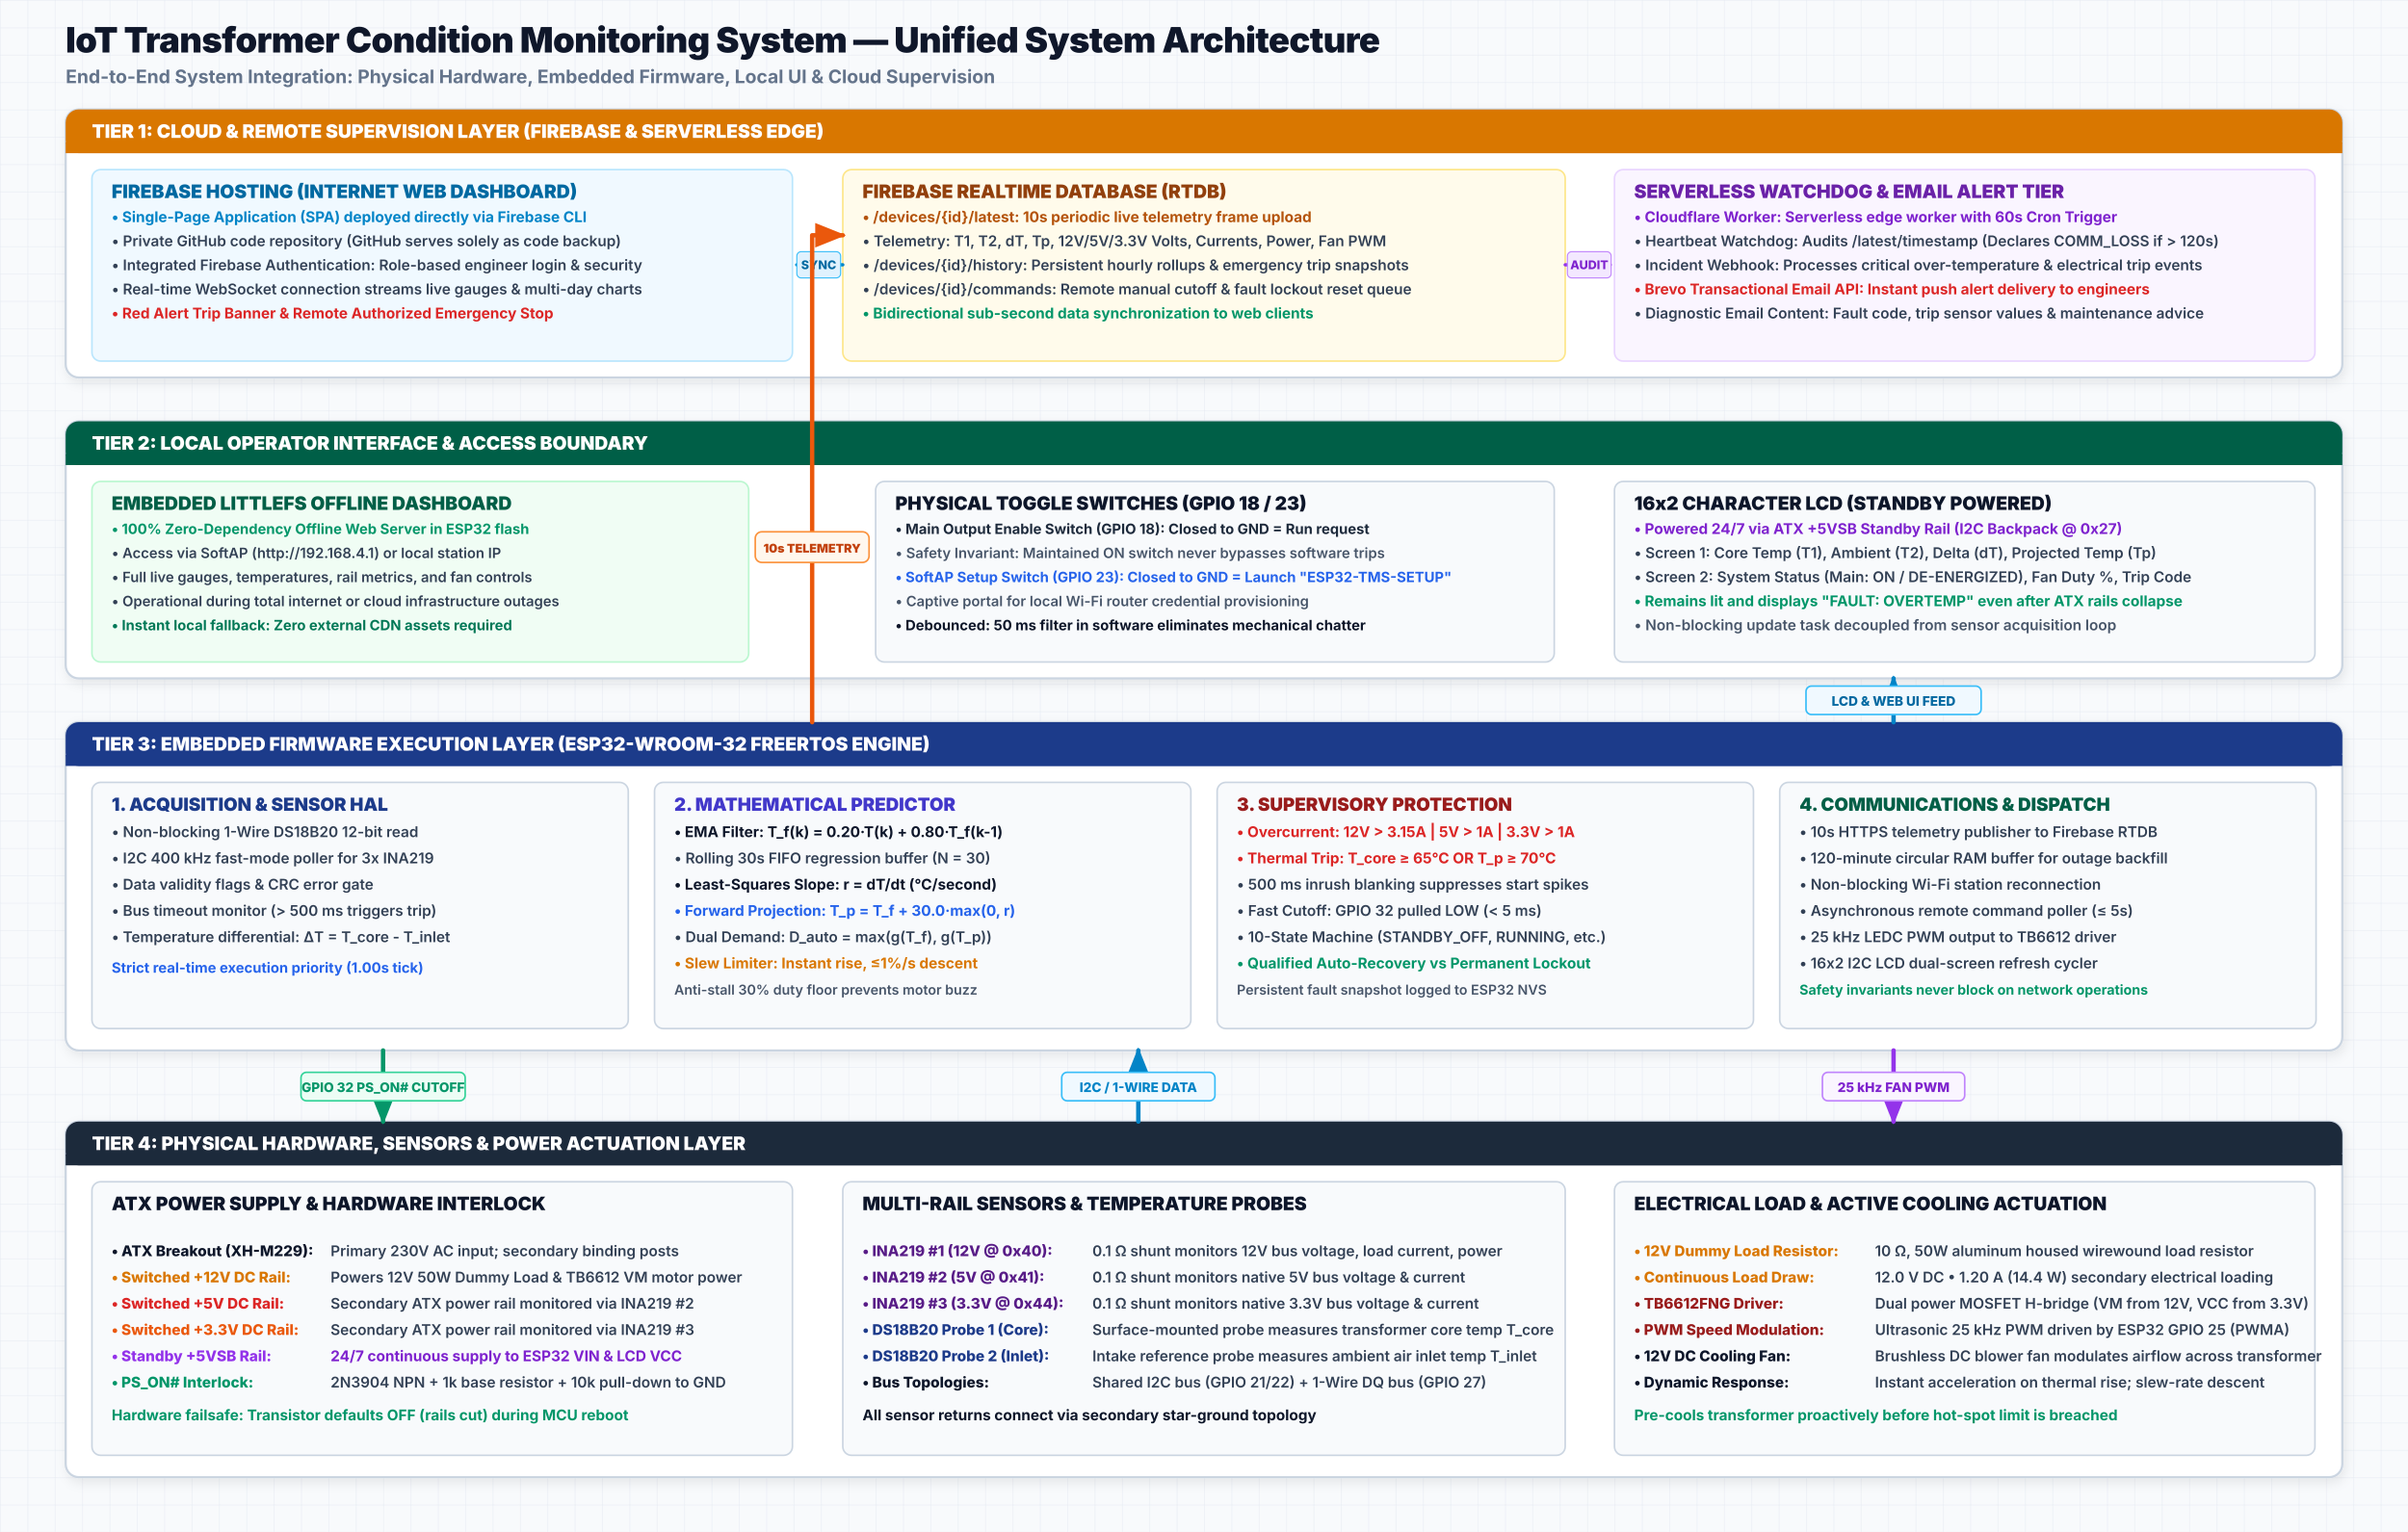
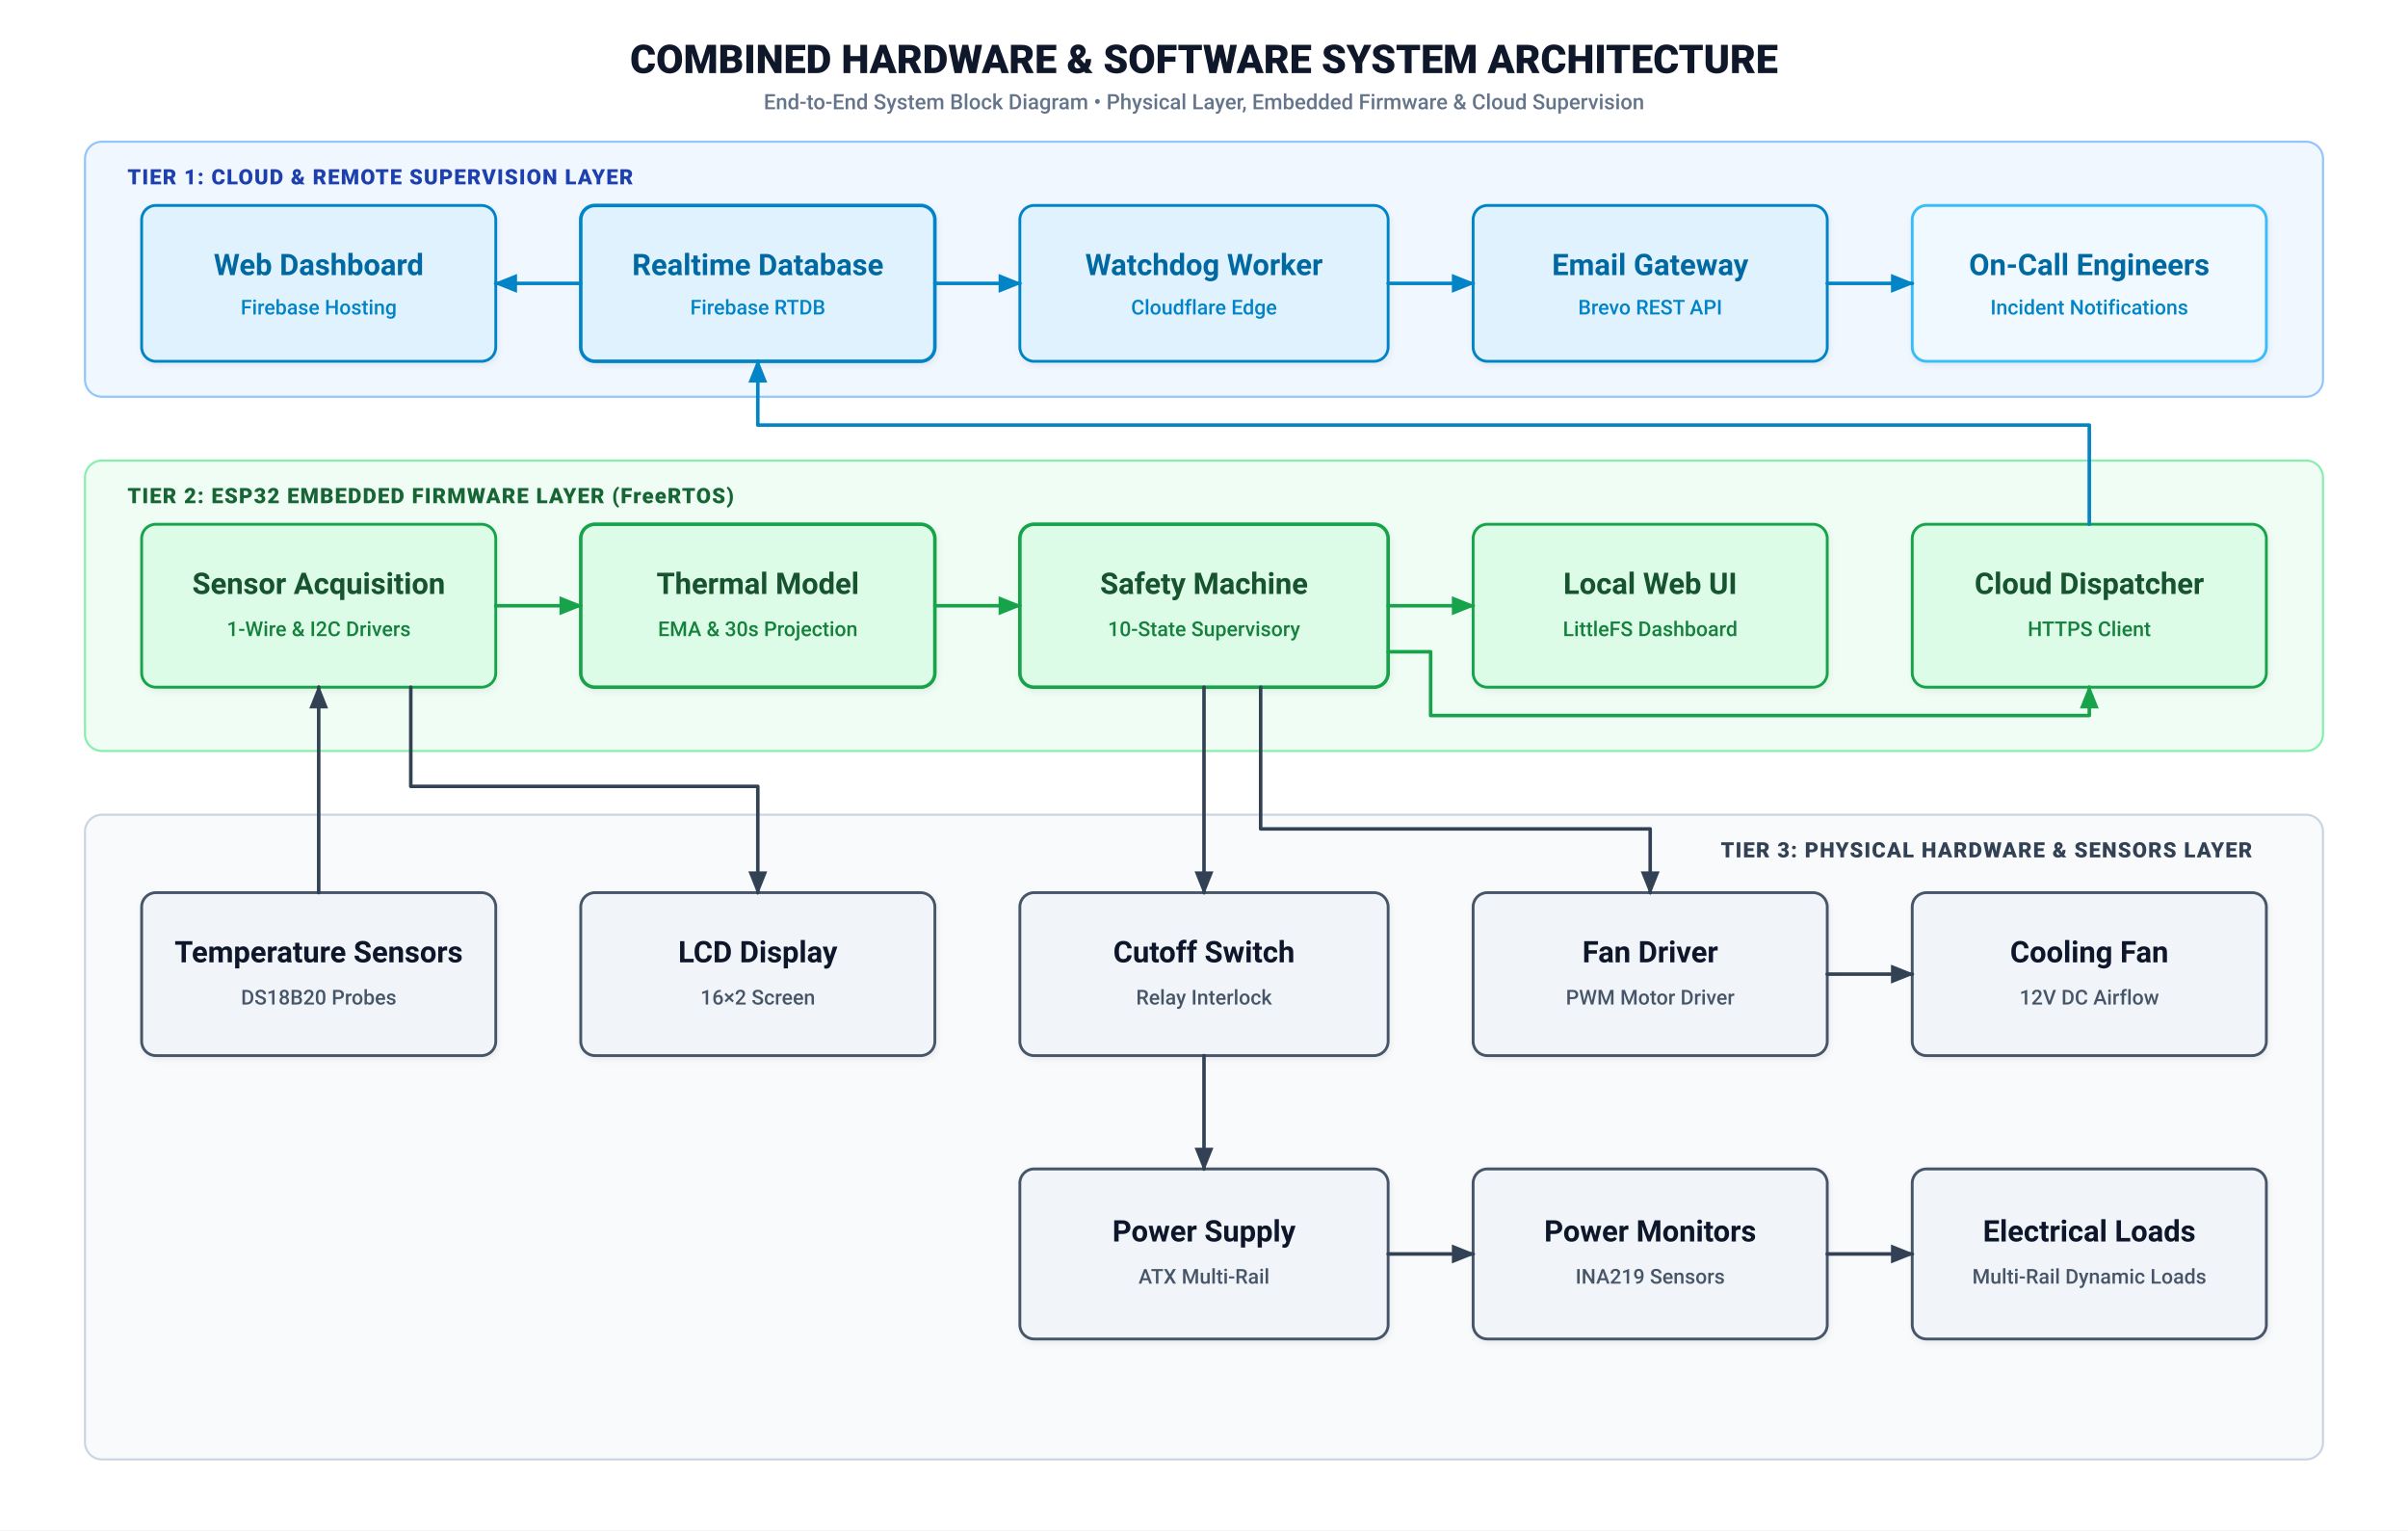
- <svg xmlns="http://www.w3.org/2000/svg" viewBox="0 0 2200 1400" width="2200" height="1400">
+ <svg xmlns="http://www.w3.org/2000/svg" viewBox="0 0 1700 1080" width="1700" height="1080">
  <defs>
-     <pattern id="grid" width="25" height="25" patternUnits="userSpaceOnUse">
-       <path d="M 25 0 L 0 0 0 25" fill="none" stroke="#e2e8f0" stroke-width="0.75" />
-     </pattern>
-     <filter id="shadow" x="-3%" y="-3%" width="108%" height="110%" filterUnits="userSpaceOnUse">
-       <feDropShadow dx="2" dy="4" stdDeviation="5" flood-color="#0f172a" flood-opacity="0.08" />
+     <filter id="shadow" x="-3%" y="-3%" width="106%" height="108%" filterUnits="userSpaceOnUse">
+       <feDropShadow dx="1" dy="2" stdDeviation="2" flood-color="#0f172a" flood-opacity="0.06" />
    </filter>
-     <marker id="arrow" viewBox="0 0 10 10" refX="9" refY="5" markerWidth="7" markerHeight="7" orient="auto-start-reverse">
-       <path d="M 0 1 L 10 5 L 0 9 z" fill="#0f172a" />
+     <marker id="arrow" viewBox="0 0 12 12" refX="10" refY="6" markerWidth="8" markerHeight="8" orient="auto-start-reverse">
+       <path d="M 1 2 L 11 6 L 1 10 z" fill="#334155" />
    </marker>
-     <marker id="arrow-blue" viewBox="0 0 10 10" refX="9" refY="5" markerWidth="7" markerHeight="7" orient="auto-start-reverse">
-       <path d="M 0 1 L 10 5 L 0 9 z" fill="#2563eb" />
+     <marker id="arrow-blue" viewBox="0 0 12 12" refX="10" refY="6" markerWidth="8" markerHeight="8" orient="auto-start-reverse">
+       <path d="M 1 2 L 11 6 L 1 10 z" fill="#0284c7" />
    </marker>
-     <marker id="arrow-cyan" viewBox="0 0 10 10" refX="9" refY="5" markerWidth="7" markerHeight="7" orient="auto-start-reverse">
-       <path d="M 0 1 L 10 5 L 0 9 z" fill="#0284c7" />
-     </marker>
-     <marker id="arrow-green" viewBox="0 0 10 10" refX="9" refY="5" markerWidth="7" markerHeight="7" orient="auto-start-reverse">
-       <path d="M 0 1 L 10 5 L 0 9 z" fill="#059669" />
-     </marker>
-     <marker id="arrow-orange" viewBox="0 0 10 10" refX="9" refY="5" markerWidth="7" markerHeight="7" orient="auto-start-reverse">
-       <path d="M 0 1 L 10 5 L 0 9 z" fill="#ea580c" />
-     </marker>
-     <marker id="arrow-purple" viewBox="0 0 10 10" refX="9" refY="5" markerWidth="7" markerHeight="7" orient="auto-start-reverse">
-       <path d="M 0 1 L 10 5 L 0 9 z" fill="#9333ea" />
-     </marker>
-     <marker id="arrow-red" viewBox="0 0 10 10" refX="9" refY="5" markerWidth="7" markerHeight="7" orient="auto-start-reverse">
-       <path d="M 0 1 L 10 5 L 0 9 z" fill="#dc2626" />
+     <marker id="arrow-green" viewBox="0 0 12 12" refX="10" refY="6" markerWidth="8" markerHeight="8" orient="auto-start-reverse">
+       <path d="M 1 2 L 11 6 L 1 10 z" fill="#16a34a" />
    </marker>
  </defs>
  <style>
    text {
-       font-family: 'Segoe UI', -apple-system, BlinkMacSystemFont, 'Inter', Roboto, sans-serif;
-       user-select: none;
+       font-family: 'Segoe UI', -apple-system, BlinkMacSystemFont, Roboto, sans-serif;
+       text-anchor: middle;
+       dominant-baseline: central;
    }
    .wire {
      fill: none;
+       stroke: #334155;
+       stroke-width: 2.5;
      stroke-linecap: round;
      stroke-linejoin: round;
    }
+     .wire-blue {
+       fill: none;
+       stroke: #0284c7;
+       stroke-width: 2.5;
+       stroke-linecap: round;
+       stroke-linejoin: round;
+     }
+     .wire-green {
+       fill: none;
+       stroke: #16a34a;
+       stroke-width: 2.5;
+       stroke-linecap: round;
+       stroke-linejoin: round;
+     }
+     .tier-header-t1 {
+       font-size: 15px;
+       font-weight: 800;
+       letter-spacing: 0.8px;
+       text-anchor: start;
+       fill: #1e40af;
+     }
+     .tier-header-t2 {
+       font-size: 15px;
+       font-weight: 800;
+       letter-spacing: 0.8px;
+       text-anchor: start;
+       fill: #166534;
+     }
+     .tier-header-t3 {
+       font-size: 15px;
+       font-weight: 800;
+       letter-spacing: 0.8px;
+       text-anchor: end;
+       fill: #334155;
+     }
+     .card-title-t1 {
+       font-size: 21px;
+       font-weight: 700;
+       fill: #0369a1;
+     }
+     .card-sub-t1 {
+       font-size: 14.5px;
+       font-weight: 500;
+       fill: #0284c7;
+     }
+     .card-title-t2 {
+       font-size: 21px;
+       font-weight: 700;
+       fill: #14532d;
+     }
+     .card-sub-t2 {
+       font-size: 14.5px;
+       font-weight: 500;
+       fill: #15803d;
+     }
+     .card-title-t3 {
+       font-size: 21px;
+       font-weight: 700;
+       fill: #0f172a;
+     }
+     .card-sub-t3 {
+       font-size: 14.5px;
+       font-weight: 500;
+       fill: #475569;
+     }
  </style>
-   <rect width="2200" height="1400" fill="#f8fafc" />
-   <rect width="2200" height="1400" fill="url(#grid)" />
-   <g transform="translate(60, 48)">
-     <text font-size="32" font-weight="900" fill="#0f172a" letter-spacing="-0.5px">IoT Transformer Condition Monitoring System — Unified System Architecture</text>
-     <text font-size="17" font-weight="700" fill="#64748b" y="28">End-to-End System Integration: Physical Hardware, Embedded Firmware, Local UI &amp; Cloud Supervision</text>
-   </g>
-   <g transform="translate(60, 100)" filter="url(#shadow)">
-     <rect width="2080" height="245" rx="12" fill="#ffffff" stroke="#cbd5e1" stroke-width="2" />
-     <rect width="2080" height="40" rx="12" fill="#d97706" />
-     <rect x="0" y="30" width="2080" height="10" fill="#d97706" />
-     <text x="24" y="26" font-size="17" font-weight="900" fill="#ffffff">TIER 1: CLOUD &amp; REMOTE SUPERVISION LAYER (FIREBASE &amp; SERVERLESS EDGE)</text>
-     <g transform="translate(24, 55)">
-       <rect width="640" height="175" rx="8" fill="#f0f9ff" stroke="#bae6fd" stroke-width="1.5" />
-       <text x="18" y="26" font-size="17" font-weight="900" fill="#0369a1">FIREBASE HOSTING (INTERNET WEB DASHBOARD)</text>
-       <text x="18" y="48" font-size="13.5" font-weight="700" fill="#0284c7">• Single-Page Application (SPA) deployed directly via Firebase CLI</text>
-       <text x="18" y="70" font-size="13.5" font-weight="600" fill="#334155">• Private GitHub code repository (GitHub serves solely as code backup)</text>
-       <text x="18" y="92" font-size="13.5" font-weight="600" fill="#334155">• Integrated Firebase Authentication: Role-based engineer login &amp; security</text>
-       <text x="18" y="114" font-size="13.5" font-weight="600" fill="#334155">• Real-time WebSocket connection streams live gauges &amp; multi-day charts</text>
-       <text x="18" y="136" font-size="13.5" font-weight="700" fill="#dc2626">• Red Alert Trip Banner &amp; Remote Authorized Emergency Stop</text>
-     </g>
-     <g transform="translate(710, 55)">
-       <rect width="660" height="175" rx="8" fill="#fffbeb" stroke="#fde68a" stroke-width="1.5" />
-       <text x="18" y="26" font-size="17" font-weight="900" fill="#92400e">FIREBASE REALTIME DATABASE (RTDB)</text>
-       <text x="18" y="48" font-size="13.5" font-weight="700" fill="#b45309">• /devices/{id}/latest: 10s periodic live telemetry frame upload</text>
-       <text x="18" y="70" font-size="13.5" font-weight="600" fill="#334155">• Telemetry: T1, T2, dT, Tp, 12V/5V/3.3V Volts, Currents, Power, Fan PWM</text>
-       <text x="18" y="92" font-size="13.5" font-weight="600" fill="#334155">• /devices/{id}/history: Persistent hourly rollups &amp; emergency trip snapshots</text>
-       <text x="18" y="114" font-size="13.5" font-weight="600" fill="#334155">• /devices/{id}/commands: Remote manual cutoff &amp; fault lockout reset queue</text>
-       <text x="18" y="136" font-size="13.5" font-weight="700" fill="#059669">• Bidirectional sub-second data synchronization to web clients</text>
-     </g>
-     <g transform="translate(1415, 55)">
-       <rect width="640" height="175" rx="8" fill="#faf5ff" stroke="#e9d5ff" stroke-width="1.5" />
-       <text x="18" y="26" font-size="17" font-weight="900" fill="#6b21a8">SERVERLESS WATCHDOG &amp; EMAIL ALERT TIER</text>
-       <text x="18" y="48" font-size="13.5" font-weight="700" fill="#7e22ce">• Cloudflare Worker: Serverless edge worker with 60s Cron Trigger</text>
-       <text x="18" y="70" font-size="13.5" font-weight="600" fill="#334155">• Heartbeat Watchdog: Audits /latest/timestamp (Declares COMM_LOSS if &gt; 120s)</text>
-       <text x="18" y="92" font-size="13.5" font-weight="600" fill="#334155">• Incident Webhook: Processes critical over-temperature &amp; electrical trip events</text>
-       <text x="18" y="114" font-size="13.5" font-weight="700" fill="#dc2626">• Brevo Transactional Email API: Instant push alert delivery to engineers</text>
-       <text x="18" y="136" font-size="13.5" font-weight="600" fill="#334155">• Diagnostic Email Content: Fault code, trip sensor values &amp; maintenance advice</text>
-     </g>
-     <path class="wire" stroke="#0284c7" stroke-width="3" marker-end="url(#arrow-cyan)" d="M 710 142 L 668 142" />
-     <rect x="668" y="130" width="40" height="24" rx="4" fill="#e0f2fe" stroke="#38bdf8" stroke-width="1" />
-     <text x="688" y="146" font-size="11" font-weight="800" fill="#0369a1" text-anchor="middle">SYNC</text>
-     <path class="wire" stroke="#9333ea" stroke-width="3" marker-end="url(#arrow-purple)" d="M 1370 142 L 1411 142" />
-     <rect x="1372" y="130" width="40" height="24" rx="4" fill="#f3e8ff" stroke="#c084fc" stroke-width="1" />
-     <text x="1392" y="146" font-size="11" font-weight="800" fill="#7e22ce" text-anchor="middle">AUDIT</text>
-   </g>
-   <g transform="translate(60, 385)" filter="url(#shadow)">
-     <rect width="2080" height="235" rx="12" fill="#ffffff" stroke="#cbd5e1" stroke-width="2" />
-     <rect width="2080" height="40" rx="12" fill="#065f46" />
-     <rect x="0" y="30" width="2080" height="10" fill="#065f46" />
-     <text x="24" y="26" font-size="17" font-weight="900" fill="#ffffff">TIER 2: LOCAL OPERATOR INTERFACE &amp; ACCESS BOUNDARY</text>
-     <g transform="translate(24, 55)">
-       <rect width="600" height="165" rx="8" fill="#f0fdf4" stroke="#bbf7d0" stroke-width="1.5" />
-       <text x="18" y="26" font-size="17" font-weight="900" fill="#065f46">EMBEDDED LITTLEFS OFFLINE DASHBOARD</text>
-       <text x="18" y="48" font-size="13" font-weight="700" fill="#059669">• 100% Zero-Dependency Offline Web Server in ESP32 flash</text>
-       <text x="18" y="70" font-size="13" font-weight="600" fill="#334155">• Access via SoftAP (http://192.168.4.1) or local station IP</text>
-       <text x="18" y="92" font-size="13" font-weight="600" fill="#334155">• Full live gauges, temperatures, rail metrics, and fan controls</text>
-       <text x="18" y="114" font-size="13" font-weight="600" fill="#334155">• Operational during total internet or cloud infrastructure outages</text>
-       <text x="18" y="136" font-size="13" font-weight="700" fill="#047857">• Instant local fallback: Zero external CDN assets required</text>
-     </g>
-     <g transform="translate(740, 55)">
-       <rect width="620" height="165" rx="8" fill="#f8fafc" stroke="#cbd5e1" stroke-width="1.5" />
-       <text x="18" y="26" font-size="17" font-weight="900" fill="#0f172a">PHYSICAL TOGGLE SWITCHES (GPIO 18 / 23)</text>
-       <text x="18" y="48" font-size="13" font-weight="700" fill="#1e293b">• Main Output Enable Switch (GPIO 18): Closed to GND = Run request</text>
-       <text x="18" y="70" font-size="13" font-weight="600" fill="#475569">• Safety Invariant: Maintained ON switch never bypasses software trips</text>
-       <text x="18" y="92" font-size="13" font-weight="700" fill="#2563eb">• SoftAP Setup Switch (GPIO 23): Closed to GND = Launch "ESP32-TMS-SETUP"</text>
-       <text x="18" y="114" font-size="13" font-weight="600" fill="#475569">• Captive portal for local Wi-Fi router credential provisioning</text>
-       <text x="18" y="136" font-size="13" font-weight="700" fill="#0f172a">• Debounced: 50 ms filter in software eliminates mechanical chatter</text>
-     </g>
-     <g transform="translate(1415, 55)">
-       <rect width="640" height="165" rx="8" fill="#f8fafc" stroke="#cbd5e1" stroke-width="1.5" />
-       <text x="18" y="26" font-size="17" font-weight="900" fill="#0f172a">16x2 CHARACTER LCD (STANDBY POWERED)</text>
-       <text x="18" y="48" font-size="13.5" font-weight="700" fill="#7e22ce">• Powered 24/7 via ATX +5VSB Standby Rail (I2C Backpack @ 0x27)</text>
-       <text x="18" y="70" font-size="13.5" font-weight="600" fill="#334155">• Screen 1: Core Temp (T1), Ambient (T2), Delta (dT), Projected Temp (Tp)</text>
-       <text x="18" y="92" font-size="13.5" font-weight="600" fill="#334155">• Screen 2: System Status (Main: ON / DE-ENERGIZED), Fan Duty %, Trip Code</text>
-       <text x="18" y="114" font-size="13.5" font-weight="700" fill="#059669">• Remains lit and displays "FAULT: OVERTEMP" even after ATX rails collapse</text>
-       <text x="18" y="136" font-size="13.5" font-weight="600" fill="#475569">• Non-blocking update task decoupled from sensor acquisition loop</text>
-     </g>
-   </g>
-   <g transform="translate(60, 660)" filter="url(#shadow)">
-     <rect width="2080" height="300" rx="12" fill="#ffffff" stroke="#cbd5e1" stroke-width="2" />
-     <rect width="2080" height="40" rx="12" fill="#1e3a8a" />
-     <rect x="0" y="30" width="2080" height="10" fill="#1e3a8a" />
-     <text x="24" y="26" font-size="17" font-weight="900" fill="#ffffff">TIER 3: EMBEDDED FIRMWARE EXECUTION LAYER (ESP32-WROOM-32 FREERTOS ENGINE)</text>
-     <g transform="translate(24, 55)">
-       <rect width="490" height="225" rx="8" fill="#f8fafc" stroke="#cbd5e1" stroke-width="1.5" />
-       <text x="18" y="26" font-size="16.5" font-weight="900" fill="#1e3a8a">1. ACQUISITION &amp; SENSOR HAL</text>
-       <text x="18" y="50" font-size="13.5" font-weight="600" fill="#334155">• Non-blocking 1-Wire DS18B20 12-bit read</text>
-       <text x="18" y="74" font-size="13.5" font-weight="600" fill="#334155">• I2C 400 kHz fast-mode poller for 3x INA219</text>
-       <text x="18" y="98" font-size="13.5" font-weight="600" fill="#334155">• Data validity flags &amp; CRC error gate</text>
-       <text x="18" y="122" font-size="13.5" font-weight="600" fill="#334155">• Bus timeout monitor (&gt; 500 ms triggers trip)</text>
-       <text x="18" y="146" font-size="13.5" font-weight="600" fill="#334155">• Temperature differential: ΔT = T_core - T_inlet</text>
-       <text x="18" y="174" font-size="13" font-weight="700" fill="#2563eb">Strict real-time execution priority (1.00s tick)</text>
-     </g>
-     <g transform="translate(538, 55)">
-       <rect width="490" height="225" rx="8" fill="#f8fafc" stroke="#cbd5e1" stroke-width="1.5" />
-       <text x="18" y="26" font-size="16.5" font-weight="900" fill="#4338ca">2. MATHEMATICAL PREDICTOR</text>
-       <text x="18" y="50" font-size="13.5" font-weight="700" fill="#0f172a">• EMA Filter: T_f(k) = 0.20·T(k) + 0.80·T_f(k-1)</text>
-       <text x="18" y="74" font-size="13.5" font-weight="600" fill="#334155">• Rolling 30s FIFO regression buffer (N = 30)</text>
-       <text x="18" y="98" font-size="13.5" font-weight="700" fill="#0f172a">• Least-Squares Slope: r = dT/dt (°C/second)</text>
-       <text x="18" y="122" font-size="13.5" font-weight="700" fill="#2563eb">• Forward Projection: T_p = T_f + 30.0·max(0, r)</text>
-       <text x="18" y="146" font-size="13.5" font-weight="600" fill="#334155">• Dual Demand: D_auto = max(g(T_f), g(T_p))</text>
-       <text x="18" y="170" font-size="13.5" font-weight="700" fill="#d97706">• Slew Limiter: Instant rise, ≤1%/s descent</text>
-       <text x="18" y="194" font-size="12.5" font-weight="600" fill="#475569">Anti-stall 30% duty floor prevents motor buzz</text>
-     </g>
-     <g transform="translate(1052, 55)">
-       <rect width="490" height="225" rx="8" fill="#f8fafc" stroke="#cbd5e1" stroke-width="1.5" />
-       <text x="18" y="26" font-size="16.5" font-weight="900" fill="#991b1b">3. SUPERVISORY PROTECTION</text>
-       <text x="18" y="50" font-size="13.5" font-weight="700" fill="#dc2626">• Overcurrent: 12V &gt; 3.15A | 5V &gt; 1A | 3.3V &gt; 1A</text>
-       <text x="18" y="74" font-size="13.5" font-weight="700" fill="#dc2626">• Thermal Trip: T_core ≥ 65°C OR T_p ≥ 70°C</text>
-       <text x="18" y="98" font-size="13.5" font-weight="600" fill="#334155">• 500 ms inrush blanking suppresses start spikes</text>
-       <text x="18" y="122" font-size="13.5" font-weight="600" fill="#334155">• Fast Cutoff: GPIO 32 pulled LOW (&lt; 5 ms)</text>
-       <text x="18" y="146" font-size="13.5" font-weight="600" fill="#334155">• 10-State Machine (STANDBY_OFF, RUNNING, etc.)</text>
-       <text x="18" y="170" font-size="13.5" font-weight="700" fill="#059669">• Qualified Auto-Recovery vs Permanent Lockout</text>
-       <text x="18" y="194" font-size="12.5" font-weight="600" fill="#475569">Persistent fault snapshot logged to ESP32 NVS</text>
-     </g>
-     <g transform="translate(1566, 55)">
-       <rect width="490" height="225" rx="8" fill="#f8fafc" stroke="#cbd5e1" stroke-width="1.5" />
-       <text x="18" y="26" font-size="16.5" font-weight="900" fill="#065f46">4. COMMUNICATIONS &amp; DISPATCH</text>
-       <text x="18" y="50" font-size="13.5" font-weight="600" fill="#334155">• 10s HTTPS telemetry publisher to Firebase RTDB</text>
-       <text x="18" y="74" font-size="13.5" font-weight="600" fill="#334155">• 120-minute circular RAM buffer for outage backfill</text>
-       <text x="18" y="98" font-size="13.5" font-weight="600" fill="#334155">• Non-blocking Wi-Fi station reconnection</text>
-       <text x="18" y="122" font-size="13.5" font-weight="600" fill="#334155">• Asynchronous remote command poller (≤ 5s)</text>
-       <text x="18" y="146" font-size="13.5" font-weight="600" fill="#334155">• 25 kHz LEDC PWM output to TB6612 driver</text>
-       <text x="18" y="170" font-size="13.5" font-weight="600" fill="#334155">• 16x2 I2C LCD dual-screen refresh cycler</text>
-       <text x="18" y="194" font-size="12.5" font-weight="700" fill="#059669">Safety invariants never block on network operations</text>
-     </g>
-   </g>
-   <g transform="translate(60, 1025)" filter="url(#shadow)">
-     <rect width="2080" height="325" rx="12" fill="#ffffff" stroke="#cbd5e1" stroke-width="2" />
-     <rect width="2080" height="40" rx="12" fill="#1e293b" />
-     <rect x="0" y="30" width="2080" height="10" fill="#1e293b" />
-     <text x="24" y="26" font-size="17" font-weight="900" fill="#ffffff">TIER 4: PHYSICAL HARDWARE, SENSORS &amp; POWER ACTUATION LAYER</text>
-     <g transform="translate(24, 55)">
-       <rect width="640" height="250" rx="8" fill="#f8fafc" stroke="#cbd5e1" stroke-width="1.5" />
-       <text x="18" y="26" font-size="17" font-weight="900" fill="#0f172a">ATX POWER SUPPLY &amp; HARDWARE INTERLOCK</text>
-       <g transform="translate(18, 48)" font-size="13.5" font-weight="600" fill="#334155">
-         <text x="0" y="20" font-weight="800" fill="#0f172a">• ATX Breakout (XH-M229):</text>
-         <text x="200" y="20">Primary 230V AC input; secondary binding posts</text>
-         <text x="0" y="44" font-weight="800" fill="#d97706">• Switched +12V DC Rail:</text>
-         <text x="200" y="44">Powers 12V 50W Dummy Load &amp; TB6612 VM motor power</text>
-         <text x="0" y="68" font-weight="800" fill="#dc2626">• Switched +5V DC Rail:</text>
-         <text x="200" y="68">Secondary ATX power rail monitored via INA219 #2</text>
-         <text x="0" y="92" font-weight="800" fill="#ea580c">• Switched +3.3V DC Rail:</text>
-         <text x="200" y="92">Secondary ATX power rail monitored via INA219 #3</text>
-         <text x="0" y="116" font-weight="800" fill="#9333ea">• Standby +5VSB Rail:</text>
-         <text x="200" y="116" font-weight="700" fill="#7e22ce">24/7 continuous supply to ESP32 VIN &amp; LCD VCC</text>
-         <text x="0" y="140" font-weight="800" fill="#059669">• PS_ON# Interlock:</text>
-         <text x="200" y="140">2N3904 NPN + 1k base resistor + 10k pull-down to GND</text>
-         <text x="0" y="170" font-weight="700" fill="#059669">Hardware failsafe: Transistor defaults OFF (rails cut) during MCU reboot</text>
-       </g>
-     </g>
-     <g transform="translate(710, 55)">
-       <rect width="660" height="250" rx="8" fill="#f8fafc" stroke="#cbd5e1" stroke-width="1.5" />
-       <text x="18" y="26" font-size="17" font-weight="900" fill="#0f172a">MULTI-RAIL SENSORS &amp; TEMPERATURE PROBES</text>
-       <g transform="translate(18, 48)" font-size="13.5" font-weight="600" fill="#334155">
-         <text x="0" y="20" font-weight="800" fill="#581c87">• INA219 #1 (12V @ 0x40):</text>
-         <text x="210" y="20">0.1 Ω shunt monitors 12V bus voltage, load current, power</text>
-         <text x="0" y="44" font-weight="800" fill="#581c87">• INA219 #2 (5V @ 0x41):</text>
-         <text x="210" y="44">0.1 Ω shunt monitors native 5V bus voltage &amp; current</text>
-         <text x="0" y="68" font-weight="800" fill="#581c87">• INA219 #3 (3.3V @ 0x44):</text>
-         <text x="210" y="68">0.1 Ω shunt monitors native 3.3V bus voltage &amp; current</text>
-         <text x="0" y="92" font-weight="800" fill="#1e3a8a">• DS18B20 Probe 1 (Core):</text>
-         <text x="210" y="92">Surface-mounted probe measures transformer core temp T_core</text>
-         <text x="0" y="116" font-weight="800" fill="#1e3a8a">• DS18B20 Probe 2 (Inlet):</text>
-         <text x="210" y="116">Intake reference probe measures ambient air inlet temp T_inlet</text>
-         <text x="0" y="140" font-weight="800" fill="#0f172a">• Bus Topologies:</text>
-         <text x="210" y="140">Shared I2C bus (GPIO 21/22) + 1-Wire DQ bus (GPIO 27)</text>
-         <text x="0" y="170" font-weight="700" fill="#0f172a">All sensor returns connect via secondary star-ground topology</text>
-       </g>
-     </g>
-     <g transform="translate(1415, 55)">
-       <rect width="640" height="250" rx="8" fill="#f8fafc" stroke="#cbd5e1" stroke-width="1.5" />
-       <text x="18" y="26" font-size="17" font-weight="900" fill="#0f172a">ELECTRICAL LOAD &amp; ACTIVE COOLING ACTUATION</text>
-       <g transform="translate(18, 48)" font-size="13.5" font-weight="600" fill="#334155">
-         <text x="0" y="20" font-weight="800" fill="#d97706">• 12V Dummy Load Resistor:</text>
-         <text x="220" y="20">10 Ω, 50W aluminum housed wirewound load resistor</text>
-         <text x="0" y="44" font-weight="800" fill="#d97706">• Continuous Load Draw:</text>
-         <text x="220" y="44">12.0 V DC • 1.20 A (14.4 W) secondary electrical loading</text>
-         <text x="0" y="68" font-weight="800" fill="#991b1b">• TB6612FNG Driver:</text>
-         <text x="220" y="68">Dual power MOSFET H-bridge (VM from 12V, VCC from 3.3V)</text>
-         <text x="0" y="92" font-weight="800" fill="#991b1b">• PWM Speed Modulation:</text>
-         <text x="220" y="92">Ultrasonic 25 kHz PWM driven by ESP32 GPIO 25 (PWMA)</text>
-         <text x="0" y="116" font-weight="800" fill="#0f172a">• 12V DC Cooling Fan:</text>
-         <text x="220" y="116">Brushless DC blower fan modulates airflow across transformer</text>
-         <text x="0" y="140" font-weight="800" fill="#0f172a">• Dynamic Response:</text>
-         <text x="220" y="140">Instant acceleration on thermal rise; slew-rate descent</text>
-         <text x="0" y="170" font-weight="700" fill="#059669">Pre-cools transformer proactively before hot-spot limit is breached</text>
-       </g>
-     </g>
-   </g>
-   <path class="wire" stroke="#0284c7" stroke-width="4" marker-end="url(#arrow-cyan)" d="M 1040 1025 L 1040 960" />
-   <rect x="970" y="980" width="140" height="26" rx="5" fill="#f0f9ff" stroke="#38bdf8" stroke-width="1.5" />
-   <text x="1040" y="998" font-size="12" font-weight="800" fill="#0284c7" text-anchor="middle">I2C / 1-WIRE DATA</text>
-   <path class="wire" stroke="#059669" stroke-width="4" marker-end="url(#arrow-green)" d="M 350 960 L 350 1025" />
-   <rect x="275" y="980" width="150" height="26" rx="5" fill="#ecfdf5" stroke="#34d399" stroke-width="1.5" />
-   <text x="350" y="998" font-size="12" font-weight="800" fill="#059669" text-anchor="middle">GPIO 32 PS_ON# CUTOFF</text>
-   <path class="wire" stroke="#9333ea" stroke-width="4" marker-end="url(#arrow-purple)" d="M 1730 960 L 1730 1025" />
-   <rect x="1665" y="980" width="130" height="26" rx="5" fill="#faf5ff" stroke="#c084fc" stroke-width="1.5" />
-   <text x="1730" y="998" font-size="12" font-weight="800" fill="#7e22ce" text-anchor="middle">25 kHz FAN PWM</text>
-   <path class="wire" stroke="#0284c7" stroke-width="4" marker-end="url(#arrow-cyan)" d="M 1730 660 L 1730 620" />
-   <rect x="1650" y="627" width="160" height="26" rx="5" fill="#f0f9ff" stroke="#38bdf8" stroke-width="1.5" />
-   <text x="1730" y="645" font-size="12" font-weight="800" fill="#0369a1" text-anchor="middle">LCD &amp; WEB UI FEED</text>
-   <path class="wire" stroke="#ea580c" stroke-width="4" marker-end="url(#arrow-orange)" d="M 742 660 L 742 215 L 770 215" />
-   <g transform="translate(742, 500)">
-     <rect x="-52" y="-14" width="104" height="28" rx="6" fill="#fff7ed" stroke="#fb923c" stroke-width="1.5" />
-     <text x="0" y="5" font-size="11" font-weight="900" fill="#c2410c" text-anchor="middle">10s TELEMETRY</text>
-   </g>
+   <rect width="1700" height="1080" fill="#ffffff" />
+   <text x="850.0" y="42" font-size="28" font-weight="800" fill="#0f172a">COMBINED HARDWARE &amp; SOFTWARE SYSTEM ARCHITECTURE</text>
+   <text x="850.0" y="72" font-size="15" font-weight="500" fill="#64748b">End-to-End System Block Diagram • Physical Layer, Embedded Firmware &amp; Cloud Supervision</text>
+   <rect x="60" y="100" width="1580" height="180" rx="12" fill="#f0f7ff" stroke="#93c5fd" stroke-width="1.5" />
+   <text x="90" y="125" class="tier-header-t1">TIER 1: CLOUD &amp; REMOTE SUPERVISION LAYER</text>
+   <g transform="translate(100, 145)" filter="url(#shadow)">
+     <rect width="250" height="110" rx="10" fill="#e0f2fe" stroke="#0284c7" stroke-width="2" />
+     <text x="125" y="42" class="card-title-t1">Web Dashboard</text>
+     <text x="125" y="72" class="card-sub-t1">Firebase Hosting</text>
+   </g>
+   <g transform="translate(410, 145)" filter="url(#shadow)">
+     <rect width="250" height="110" rx="10" fill="#e0f2fe" stroke="#0284c7" stroke-width="2.5" />
+     <text x="125" y="42" class="card-title-t1">Realtime Database</text>
+     <text x="125" y="72" class="card-sub-t1">Firebase RTDB</text>
+   </g>
+   <path class="wire-blue" marker-end="url(#arrow-blue)" d="M 410 200 L 350 200" />
+   <g transform="translate(720, 145)" filter="url(#shadow)">
+     <rect width="260" height="110" rx="10" fill="#e0f2fe" stroke="#0284c7" stroke-width="2" />
+     <text x="130" y="42" class="card-title-t1">Watchdog Worker</text>
+     <text x="130" y="72" class="card-sub-t1">Cloudflare Edge</text>
+   </g>
+   <path class="wire-blue" marker-end="url(#arrow-blue)" d="M 660 200 L 720 200" />
+   <g transform="translate(1040, 145)" filter="url(#shadow)">
+     <rect width="250" height="110" rx="10" fill="#e0f2fe" stroke="#0284c7" stroke-width="2" />
+     <text x="125" y="42" class="card-title-t1">Email Gateway</text>
+     <text x="125" y="72" class="card-sub-t1">Brevo REST API</text>
+   </g>
+   <path class="wire-blue" marker-end="url(#arrow-blue)" d="M 980 200 L 1040 200" />
+   <g transform="translate(1350, 145)" filter="url(#shadow)">
+     <rect width="250" height="110" rx="10" fill="#f0f9ff" stroke="#38bdf8" stroke-width="2" />
+     <text x="125" y="42" class="card-title-t1">On-Call Engineers</text>
+     <text x="125" y="72" class="card-sub-t1">Incident Notifications</text>
+   </g>
+   <path class="wire-blue" marker-end="url(#arrow-blue)" d="M 1290 200 L 1350 200" />
+   <rect x="60" y="325" width="1580" height="205" rx="12" fill="#f0fdf4" stroke="#86efac" stroke-width="1.5" />
+   <text x="90" y="350" class="tier-header-t2">TIER 2: ESP32 EMBEDDED FIRMWARE LAYER (FreeRTOS)</text>
+   <g transform="translate(100, 370)" filter="url(#shadow)">
+     <rect width="250" height="115" rx="10" fill="#dcfce7" stroke="#16a34a" stroke-width="2" />
+     <text x="125" y="42" class="card-title-t2">Sensor Acquisition</text>
+     <text x="125" y="74" class="card-sub-t2">1-Wire &amp; I2C Drivers</text>
+   </g>
+   <g transform="translate(410, 370)" filter="url(#shadow)">
+     <rect width="250" height="115" rx="10" fill="#dcfce7" stroke="#16a34a" stroke-width="2.5" />
+     <text x="125" y="42" class="card-title-t2">Thermal Model</text>
+     <text x="125" y="74" class="card-sub-t2">EMA &amp; 30s Projection</text>
+   </g>
+   <path class="wire-green" marker-end="url(#arrow-green)" d="M 350 427.5 L 410 427.5" />
+   <g transform="translate(720, 370)" filter="url(#shadow)">
+     <rect width="260" height="115" rx="10" fill="#dcfce7" stroke="#16a34a" stroke-width="2.5" />
+     <text x="130" y="42" class="card-title-t2">Safety Machine</text>
+     <text x="130" y="74" class="card-sub-t2">10-State Supervisory</text>
+   </g>
+   <path class="wire-green" marker-end="url(#arrow-green)" d="M 660 427.5 L 720 427.5" />
+   <g transform="translate(1040, 370)" filter="url(#shadow)">
+     <rect width="250" height="115" rx="10" fill="#dcfce7" stroke="#16a34a" stroke-width="2" />
+     <text x="125" y="42" class="card-title-t2">Local Web UI</text>
+     <text x="125" y="74" class="card-sub-t2">LittleFS Dashboard</text>
+   </g>
+   <path class="wire-green" marker-end="url(#arrow-green)" d="M 980 427.5 L 1040 427.5" />
+   <g transform="translate(1350, 370)" filter="url(#shadow)">
+     <rect width="250" height="115" rx="10" fill="#dcfce7" stroke="#16a34a" stroke-width="2" />
+     <text x="125" y="42" class="card-title-t2">Cloud Dispatcher</text>
+     <text x="125" y="74" class="card-sub-t2">HTTPS Client</text>
+   </g>
+   <path class="wire-green" marker-end="url(#arrow-green)" d="M 980 460 L 1010 460 L 1010 505 L 1475 505 L 1475 485" />
+   <path class="wire-blue" stroke-width="2.5" marker-end="url(#arrow-blue)" d="M 1475 370 L 1475 300 L 535 300 L 535 255" />
+   <rect x="60" y="575" width="1580" height="455" rx="12" fill="#f8fafc" stroke="#cbd5e1" stroke-width="1.5" />
+   <text x="1590" y="600" class="tier-header-t3">TIER 3: PHYSICAL HARDWARE &amp; SENSORS LAYER</text>
+   <g transform="translate(100, 630)" filter="url(#shadow)">
+     <rect width="250" height="115" rx="10" fill="#f1f5f9" stroke="#475569" stroke-width="2" />
+     <text x="125" y="42" class="card-title-t3">Temperature Sensors</text>
+     <text x="125" y="74" class="card-sub-t3">DS18B20 Probes</text>
+   </g>
+   <path class="wire" marker-end="url(#arrow)" d="M 225 630 L 225 485" />
+   <g transform="translate(410, 630)" filter="url(#shadow)">
+     <rect width="250" height="115" rx="10" fill="#f1f5f9" stroke="#475569" stroke-width="2" />
+     <text x="125" y="42" class="card-title-t3">LCD Display</text>
+     <text x="125" y="74" class="card-sub-t3">16×2 Screen</text>
+   </g>
+   <path class="wire" marker-end="url(#arrow)" d="M 290 485 L 290 555 L 535 555 L 535 630" />
+   <g transform="translate(720, 630)" filter="url(#shadow)">
+     <rect width="260" height="115" rx="10" fill="#f1f5f9" stroke="#475569" stroke-width="2" />
+     <text x="130" y="42" class="card-title-t3">Cutoff Switch</text>
+     <text x="130" y="74" class="card-sub-t3">Relay Interlock</text>
+   </g>
+   <path class="wire" marker-end="url(#arrow)" d="M 850 485 L 850 630" />
+   <g transform="translate(720, 825)" filter="url(#shadow)">
+     <rect width="260" height="120" rx="10" fill="#f1f5f9" stroke="#475569" stroke-width="2" />
+     <text x="130" y="44" class="card-title-t3">Power Supply</text>
+     <text x="130" y="76" class="card-sub-t3">ATX Multi-Rail</text>
+   </g>
+   <path class="wire" marker-end="url(#arrow)" d="M 850 745 L 850 825" />
+   <g transform="translate(1040, 630)" filter="url(#shadow)">
+     <rect width="250" height="115" rx="10" fill="#f1f5f9" stroke="#475569" stroke-width="2" />
+     <text x="125" y="42" class="card-title-t3">Fan Driver</text>
+     <text x="125" y="74" class="card-sub-t3">PWM Motor Driver</text>
+   </g>
+   <path class="wire" marker-end="url(#arrow)" d="M 890 485 L 890 585 L 1165 585 L 1165 630" />
+   <g transform="translate(1350, 630)" filter="url(#shadow)">
+     <rect width="250" height="115" rx="10" fill="#f1f5f9" stroke="#475569" stroke-width="2" />
+     <text x="125" y="42" class="card-title-t3">Cooling Fan</text>
+     <text x="125" y="74" class="card-sub-t3">12V DC Airflow</text>
+   </g>
+   <path class="wire" marker-end="url(#arrow)" d="M 1290 687.5 L 1350 687.5" />
+   <g transform="translate(1040, 825)" filter="url(#shadow)">
+     <rect width="250" height="120" rx="10" fill="#f1f5f9" stroke="#475569" stroke-width="2" />
+     <text x="125" y="44" class="card-title-t3">Power Monitors</text>
+     <text x="125" y="76" class="card-sub-t3">INA219 Sensors</text>
+   </g>
+   <path class="wire" marker-end="url(#arrow)" d="M 980 885 L 1040 885" />
+   <g transform="translate(1350, 825)" filter="url(#shadow)">
+     <rect width="250" height="120" rx="10" fill="#f1f5f9" stroke="#475569" stroke-width="2" />
+     <text x="125" y="44" class="card-title-t3">Electrical Loads</text>
+     <text x="125" y="76" class="card-sub-t3">Multi-Rail Dynamic Loads</text>
+   </g>
+   <path class="wire" marker-end="url(#arrow)" d="M 1290 885 L 1350 885" />
</svg>
